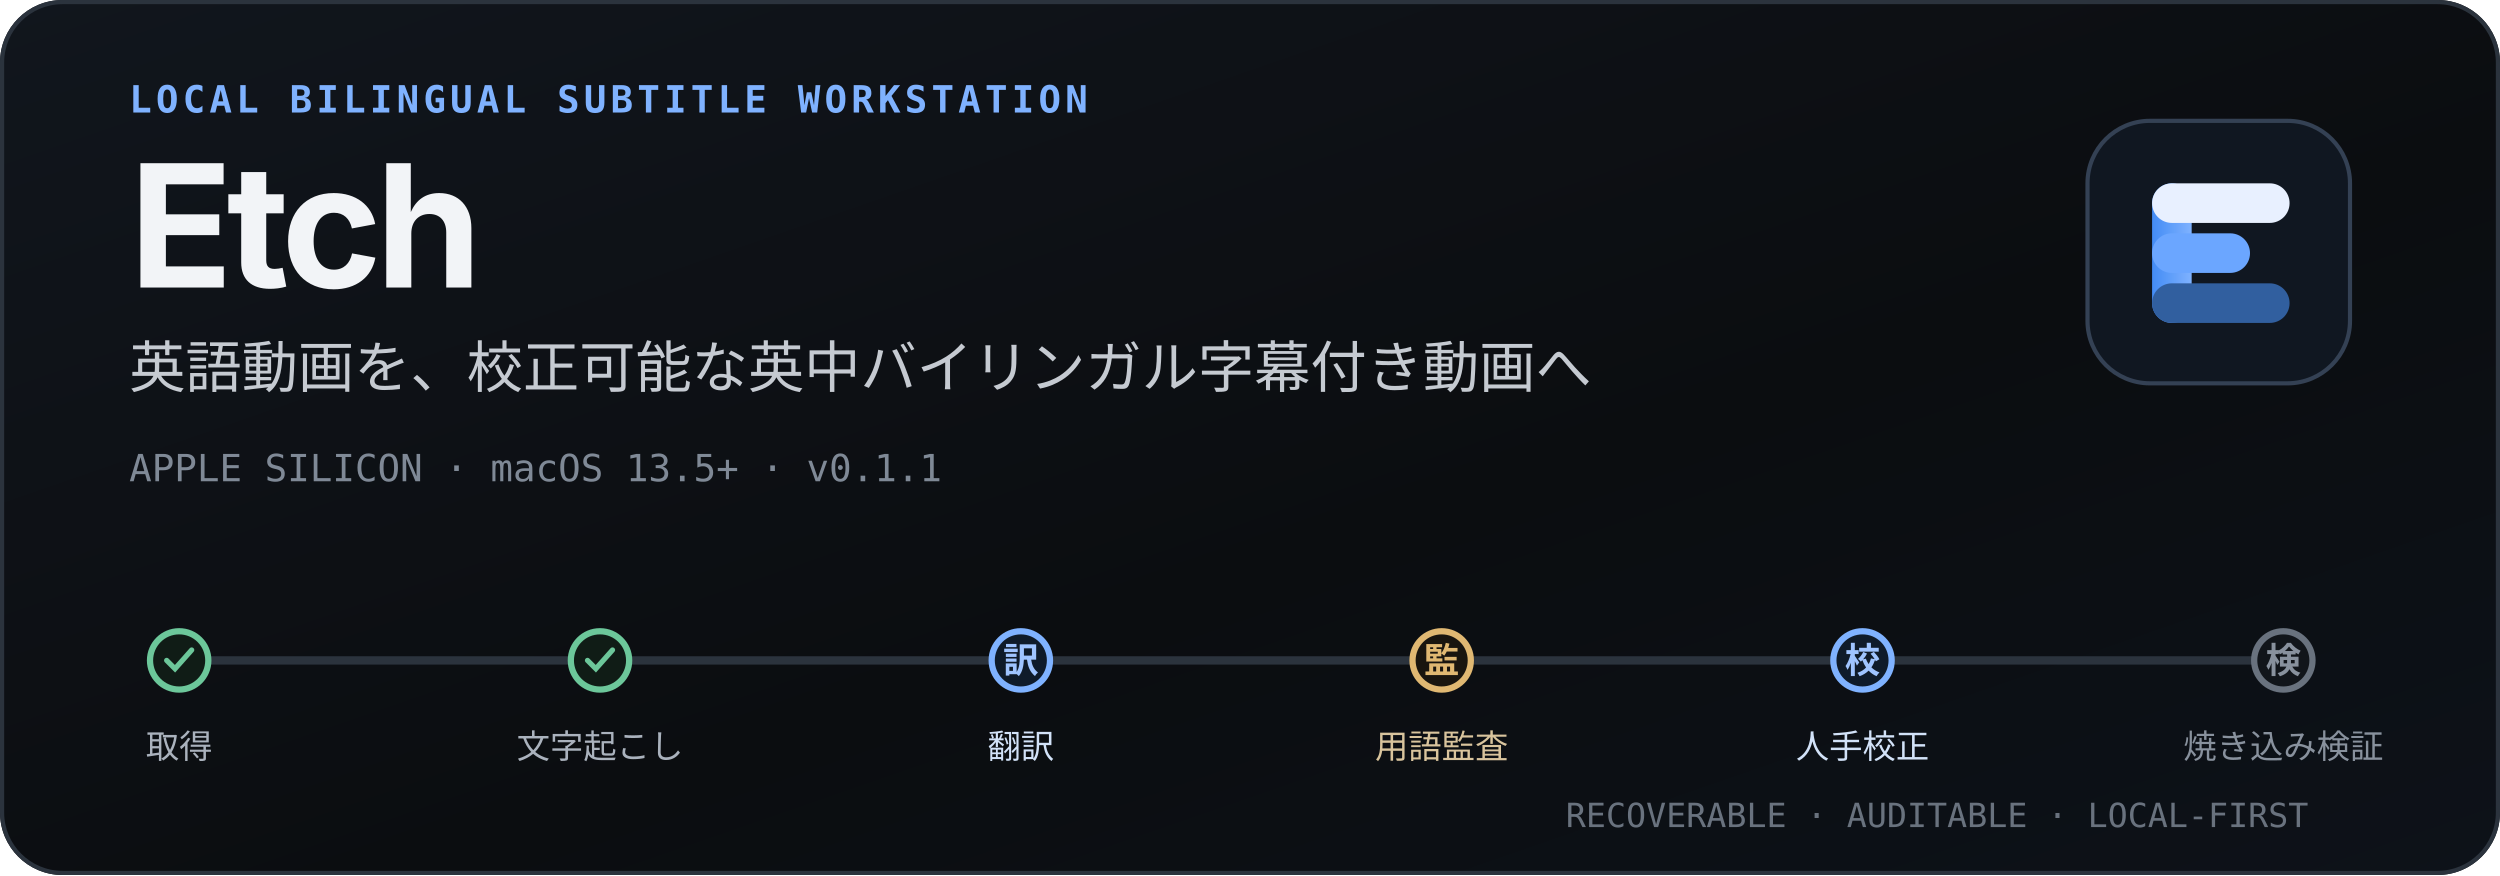
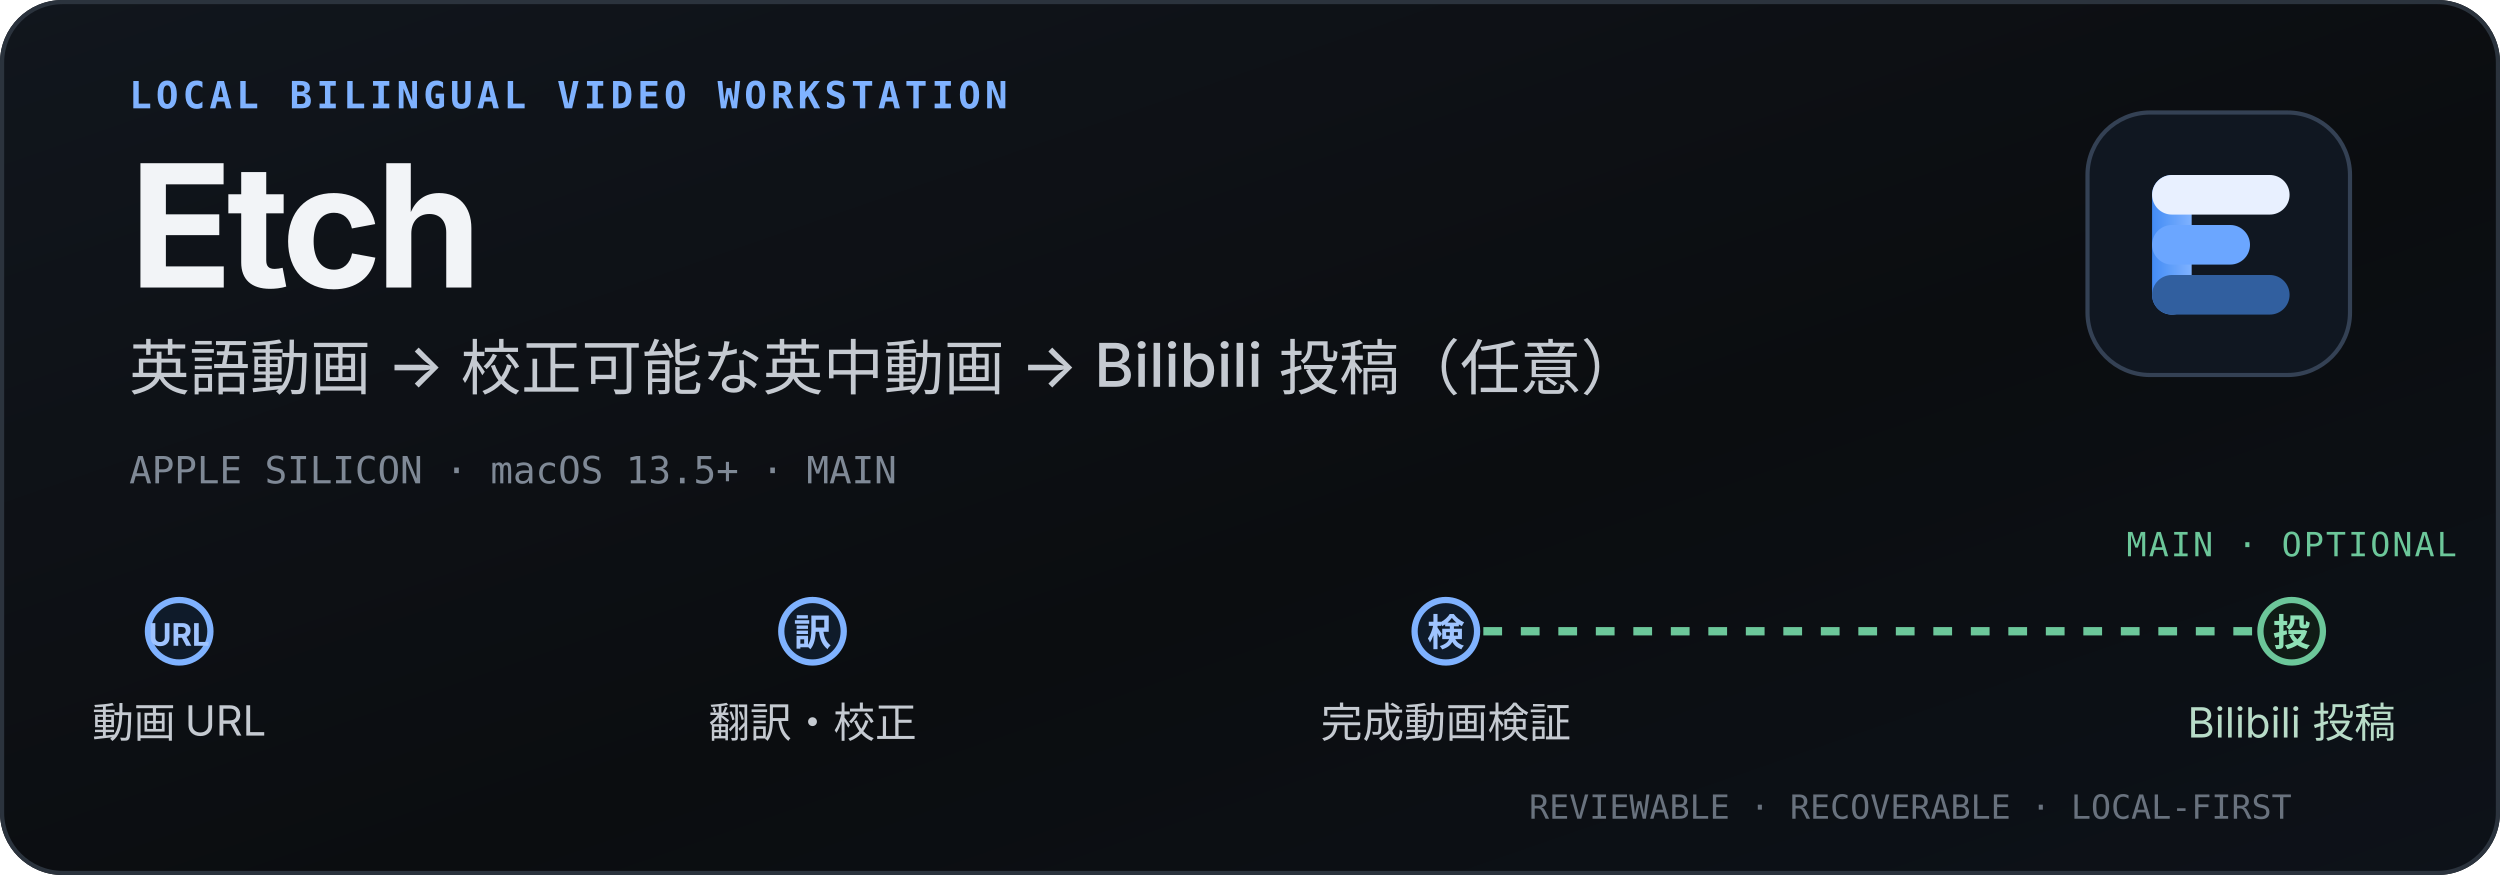
<svg xmlns="http://www.w3.org/2000/svg" width="1200" height="420" viewBox="0 0 1200 420" role="img" aria-labelledby="title desc">
  <defs>
    <linearGradient id="background" x1="0" y1="0" x2="1" y2="1">
      <stop offset="0" stop-color="#11161d" />
      <stop offset="0.58" stop-color="#0b0d10" />
      <stop offset="1" stop-color="#0d1219" />
    </linearGradient>
    <linearGradient id="accent" x1="0" y1="0" x2="1" y2="0">
      <stop offset="0" stop-color="#438cf5" />
      <stop offset="1" stop-color="#7fb2ff" />
    </linearGradient>
  </defs>
  <rect width="1200" height="420" rx="30" fill="url(#background)" />
  <rect x="1" y="1" width="1198" height="418" rx="29" fill="none" stroke="#2b333d" stroke-width="2" />
-   <g transform="translate(62 54)">
-     <text x="0" y="0" fill="#7fb2ff" font-family="ui-monospace, SFMono-Regular, Menlo, monospace" font-size="18" font-weight="650" letter-spacing="2">LOCAL BILINGUAL SUBTITLE WORKSTATION</text>
-     <text x="0" y="84" fill="#f2f4f7" font-family="-apple-system, BlinkMacSystemFont, 'Segoe UI', 'Hiragino Sans', sans-serif" font-size="82" font-weight="720" letter-spacing="-3">Etch</text>
-     <text x="0" y="132" fill="#c5cad1" font-family="-apple-system, BlinkMacSystemFont, 'Segoe UI', 'Hiragino Sans', sans-serif" font-size="27" font-weight="520">英語動画を、校正可能な英中バイリンガル字幕付き動画へ</text>
-     <text x="0" y="177" fill="#7f8996" font-family="ui-monospace, SFMono-Regular, Menlo, monospace" font-size="18">APPLE SILICON  ·  macOS 13.5+  ·  v0.1.1</text>
+   <g transform="translate(62 52)">
+     <text x="0" y="0" fill="#7fb2ff" font-family="ui-monospace, SFMono-Regular, Menlo, monospace" font-size="18" font-weight="650" letter-spacing="2">LOCAL BILINGUAL VIDEO WORKSTATION</text>
+     <text x="0" y="86" fill="#f2f4f7" font-family="-apple-system, BlinkMacSystemFont, 'Segoe UI', 'Hiragino Sans', sans-serif" font-size="82" font-weight="720" letter-spacing="-3">Etch</text>
+     <text x="0" y="135" fill="#c5cad1" font-family="-apple-system, BlinkMacSystemFont, 'Segoe UI', 'Hiragino Sans', sans-serif" font-size="29" font-weight="520">英語動画 → 校正可能な英中動画 → Bilibili 投稿（任意）</text>
+     <text x="0" y="180" fill="#7f8996" font-family="ui-monospace, SFMono-Regular, Menlo, monospace" font-size="18">APPLE SILICON  ·  macOS 13.5+  ·  MAIN</text>
  </g>
-   <g transform="translate(1002 58)">
-     <rect x="0" y="0" width="126" height="126" rx="30" fill="#101721" stroke="#344154" stroke-width="2" />
+   <g transform="translate(1002 54)">
+     <rect width="126" height="126" rx="30" fill="#101721" stroke="#344154" stroke-width="2" />
    <rect x="31" y="30" width="19" height="67" rx="9.5" fill="url(#accent)" />
    <rect x="31" y="30" width="66" height="19" rx="9.5" fill="#e8f0ff" />
    <rect x="31" y="54" width="47" height="19" rx="9.5" fill="#6ba6ff" />
    <rect x="31" y="78" width="66" height="19" rx="9.5" fill="#315f9f" />
  </g>
-   <g transform="translate(62 286)">
-     <path d="M24 31 H1046" fill="none" stroke="#2b333d" stroke-width="4" />
-     <path d="M24 31 H832" fill="none" stroke="url(#accent)" stroke-width="4" />
-     <g font-family="-apple-system, BlinkMacSystemFont, 'Segoe UI', 'Hiragino Sans', sans-serif" font-size="16" text-anchor="middle">
+   <g transform="translate(62 272)">
+     <path d="M24 31 H632" fill="none" stroke="url(#accent)" stroke-width="4" />
+     <path d="M632 31 H1038" fill="none" stroke="#6cc79a" stroke-width="4" stroke-dasharray="9 9" />
+     <g font-family="-apple-system, BlinkMacSystemFont, 'Segoe UI', 'Hiragino Sans', sans-serif" font-size="20" text-anchor="middle">
      <g transform="translate(24 0)">
-         <circle cx="0" cy="31" r="14" fill="#101c16" stroke="#6cc79a" stroke-width="3" />
-         <path d="M-6 31 l4 4 l8 -9" fill="none" stroke="#6cc79a" stroke-width="2.5" stroke-linecap="round" />
-         <text x="0" y="78" fill="#aab2bd">取得</text>
+         <circle cx="0" cy="31" r="15" fill="#0f1b2a" stroke="#7fb2ff" stroke-width="3" />
+         <text x="0" y="38" fill="#9fc4ff" font-size="15" font-weight="700">URL</text>
+         <text x="0" y="82" fill="#c5cad1">動画 URL</text>
      </g>
-       <g transform="translate(226 0)">
-         <circle cx="0" cy="31" r="14" fill="#101c16" stroke="#6cc79a" stroke-width="3" />
-         <path d="M-6 31 l4 4 l8 -9" fill="none" stroke="#6cc79a" stroke-width="2.5" stroke-linecap="round" />
-         <text x="0" y="78" fill="#aab2bd">文字起こし</text>
+       <g transform="translate(328 0)">
+         <circle cx="0" cy="31" r="15" fill="#0f1b2a" stroke="#7fb2ff" stroke-width="3" />
+         <text x="0" y="38" fill="#9fc4ff" font-size="18" font-weight="700">訳</text>
+         <text x="0" y="82" fill="#c5cad1">翻訳・校正</text>
      </g>
-       <g transform="translate(428 0)">
-         <circle cx="0" cy="31" r="14" fill="#0f1b2a" stroke="#7fb2ff" stroke-width="3" />
-         <text x="0" y="37" fill="#9fc4ff" font-size="17" font-weight="700">訳</text>
-         <text x="0" y="78" fill="#d2e2f8">翻訳</text>
+       <g transform="translate(632 0)">
+         <circle cx="0" cy="31" r="15" fill="#0f1b2a" stroke="#7fb2ff" stroke-width="3" />
+         <text x="0" y="38" fill="#9fc4ff" font-size="18" font-weight="700">検</text>
+         <text x="0" y="82" fill="#c5cad1">完成動画検証</text>
      </g>
-       <g transform="translate(630 0)">
-         <circle cx="0" cy="31" r="14" fill="#19150f" stroke="#e0b872" stroke-width="3" />
-         <text x="0" y="37" fill="#e0b872" font-size="17" font-weight="700">監</text>
-         <text x="0" y="78" fill="#d9c49d">用語監査</text>
-       </g>
-       <g transform="translate(832 0)">
-         <circle cx="0" cy="31" r="14" fill="#0f1b2a" stroke="#7fb2ff" stroke-width="3" />
-         <text x="0" y="37" fill="#9fc4ff" font-size="17" font-weight="700">校</text>
-         <text x="0" y="78" fill="#d2e2f8">人手校正</text>
-       </g>
-       <g transform="translate(1034 0)">
-         <circle cx="0" cy="31" r="14" fill="#11151a" stroke="#69727e" stroke-width="3" />
-         <text x="0" y="37" fill="#88919d" font-size="17" font-weight="700">検</text>
-         <text x="0" y="78" fill="#88919d">焼き込み検証</text>
+       <g transform="translate(1038 0)">
+         <text x="0" y="-5" fill="#6cc79a" font-family="ui-monospace, SFMono-Regular, Menlo, monospace" font-size="16" letter-spacing="1">MAIN · OPTIONAL</text>
+         <circle cx="0" cy="31" r="15" fill="#101c16" stroke="#6cc79a" stroke-width="3" />
+         <text x="0" y="38" fill="#8ee0b5" font-size="18" font-weight="700">投</text>
+         <text x="0" y="82" fill="#b8dcc8">Bilibili 投稿</text>
      </g>
    </g>
-     <text x="1046" y="111" fill="#69727e" text-anchor="end" font-family="ui-monospace, SFMono-Regular, Menlo, monospace" font-size="16">RECOVERABLE · AUDITABLE · LOCAL-FIRST</text>
+     <text x="1038" y="121" fill="#69727e" text-anchor="end" font-family="ui-monospace, SFMono-Regular, Menlo, monospace" font-size="16">REVIEWABLE · RECOVERABLE · LOCAL-FIRST</text>
  </g>
</svg>
